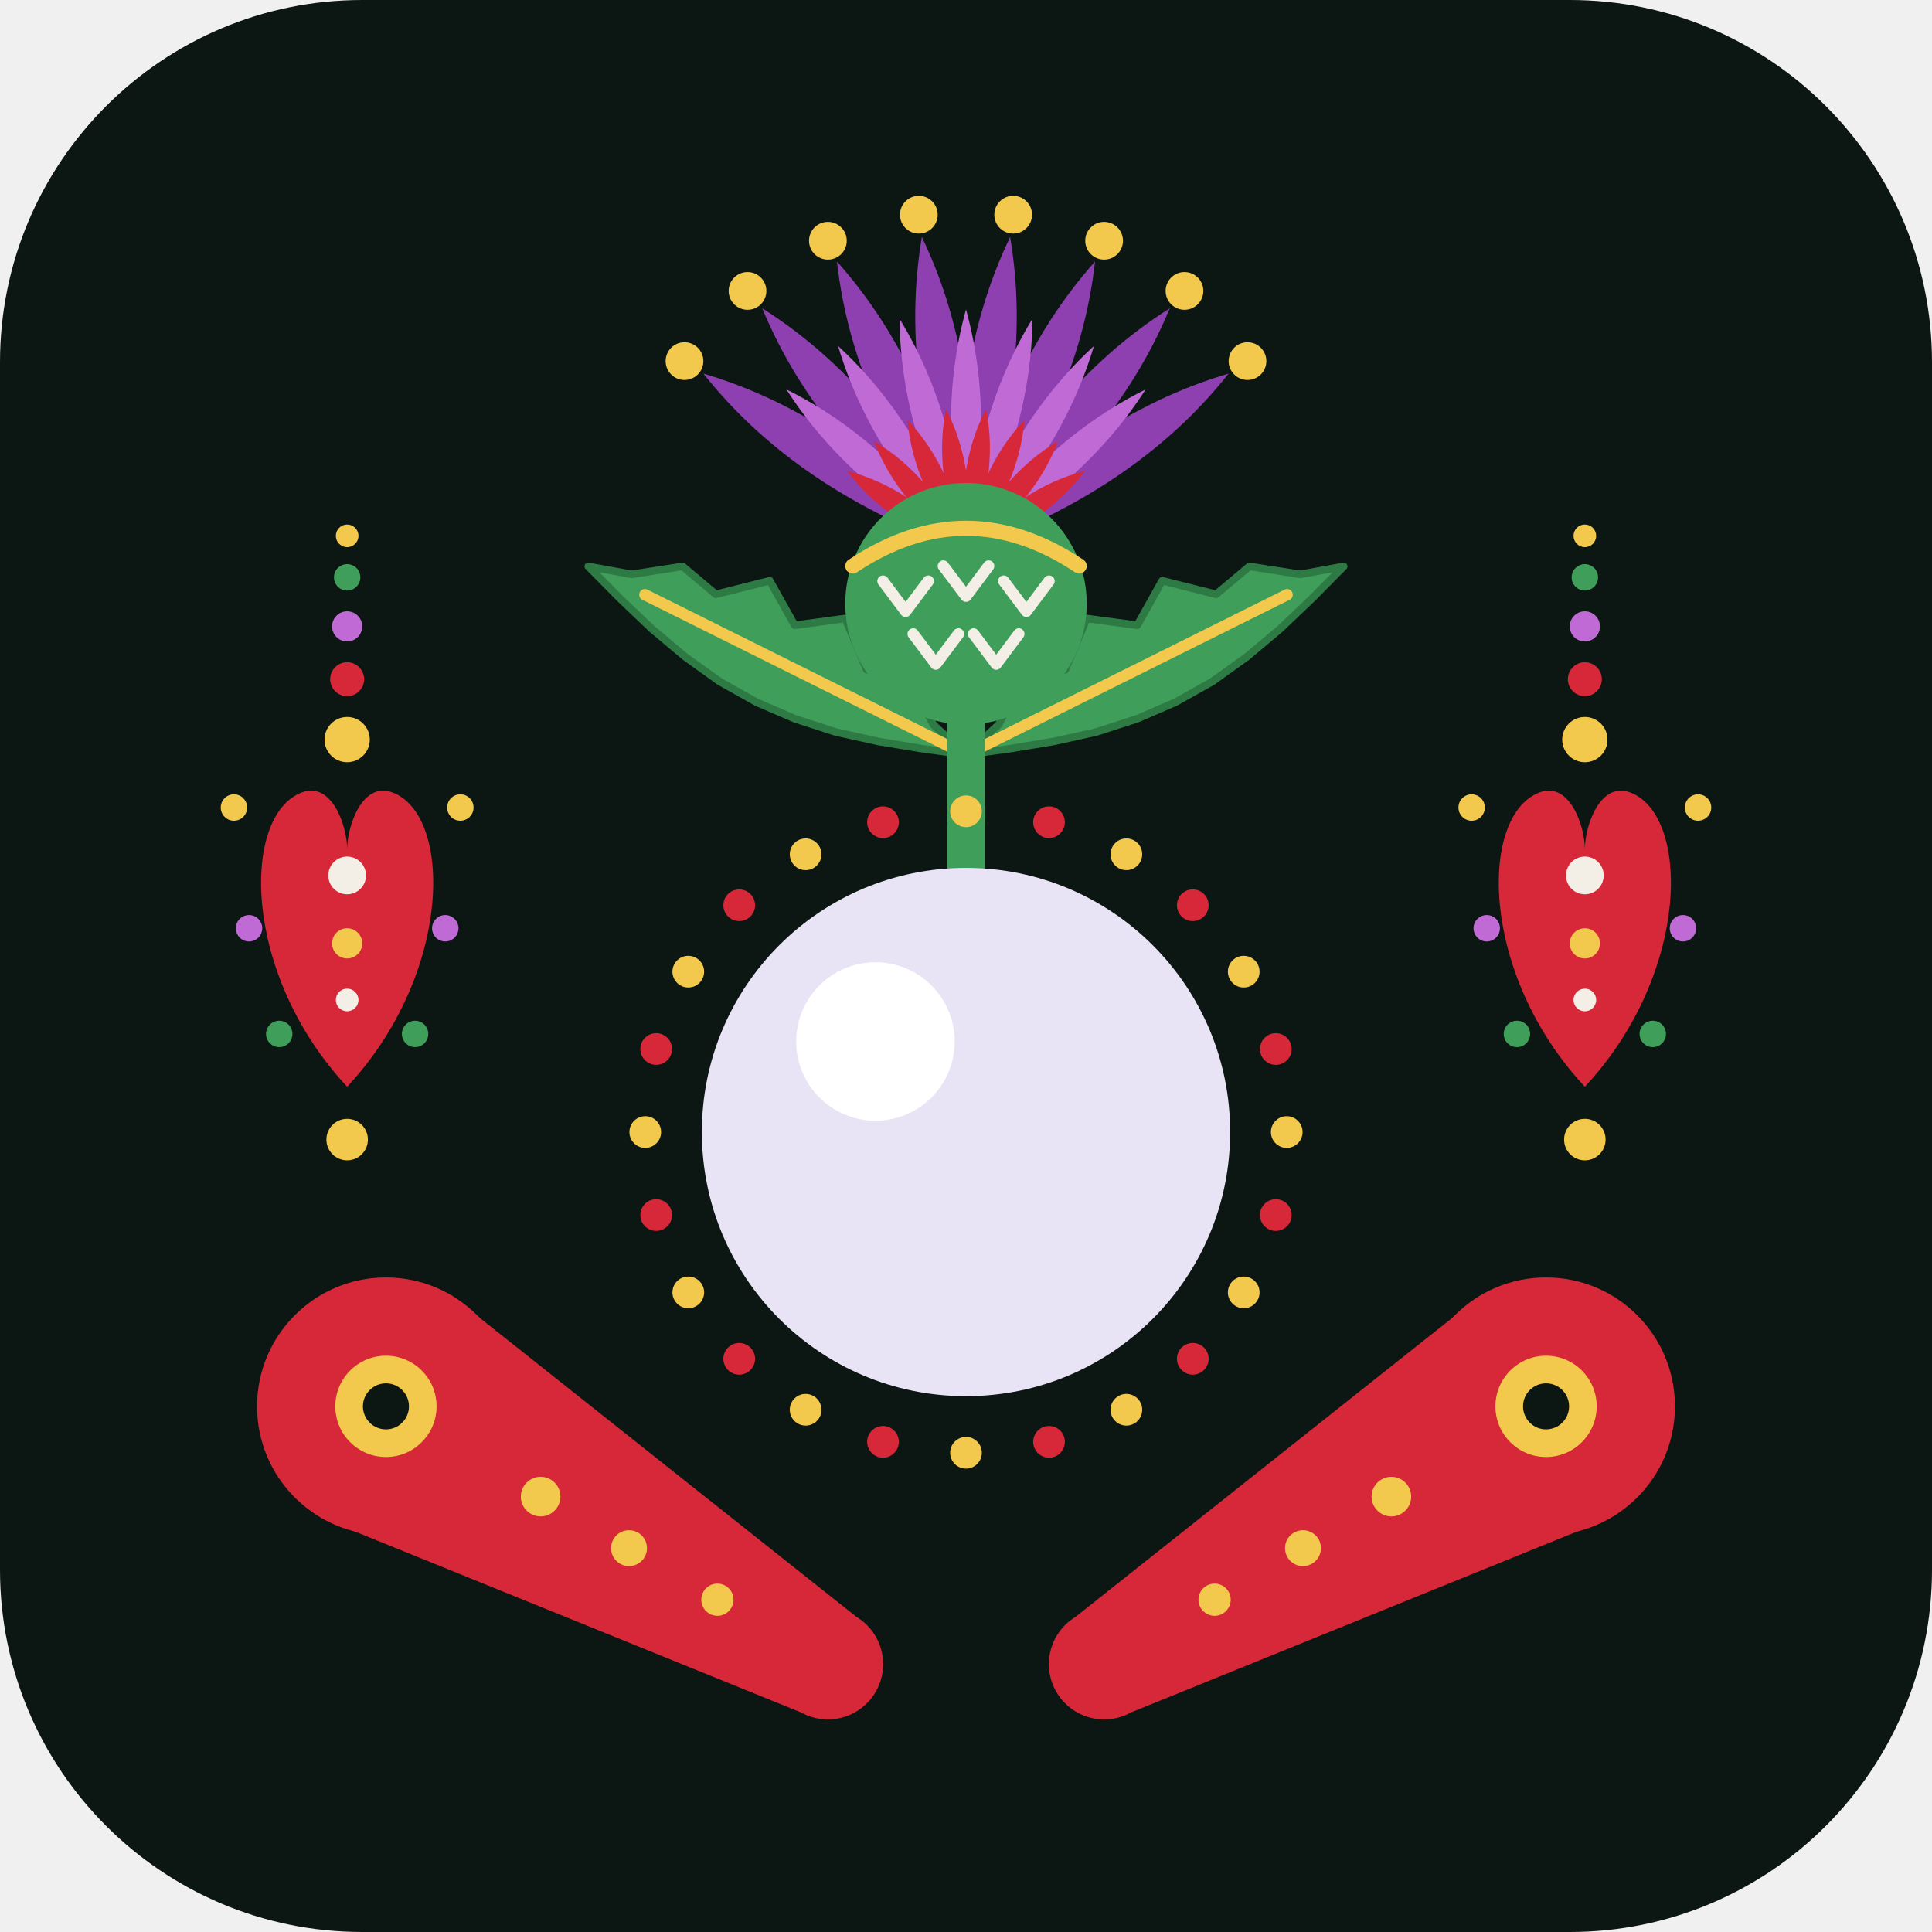
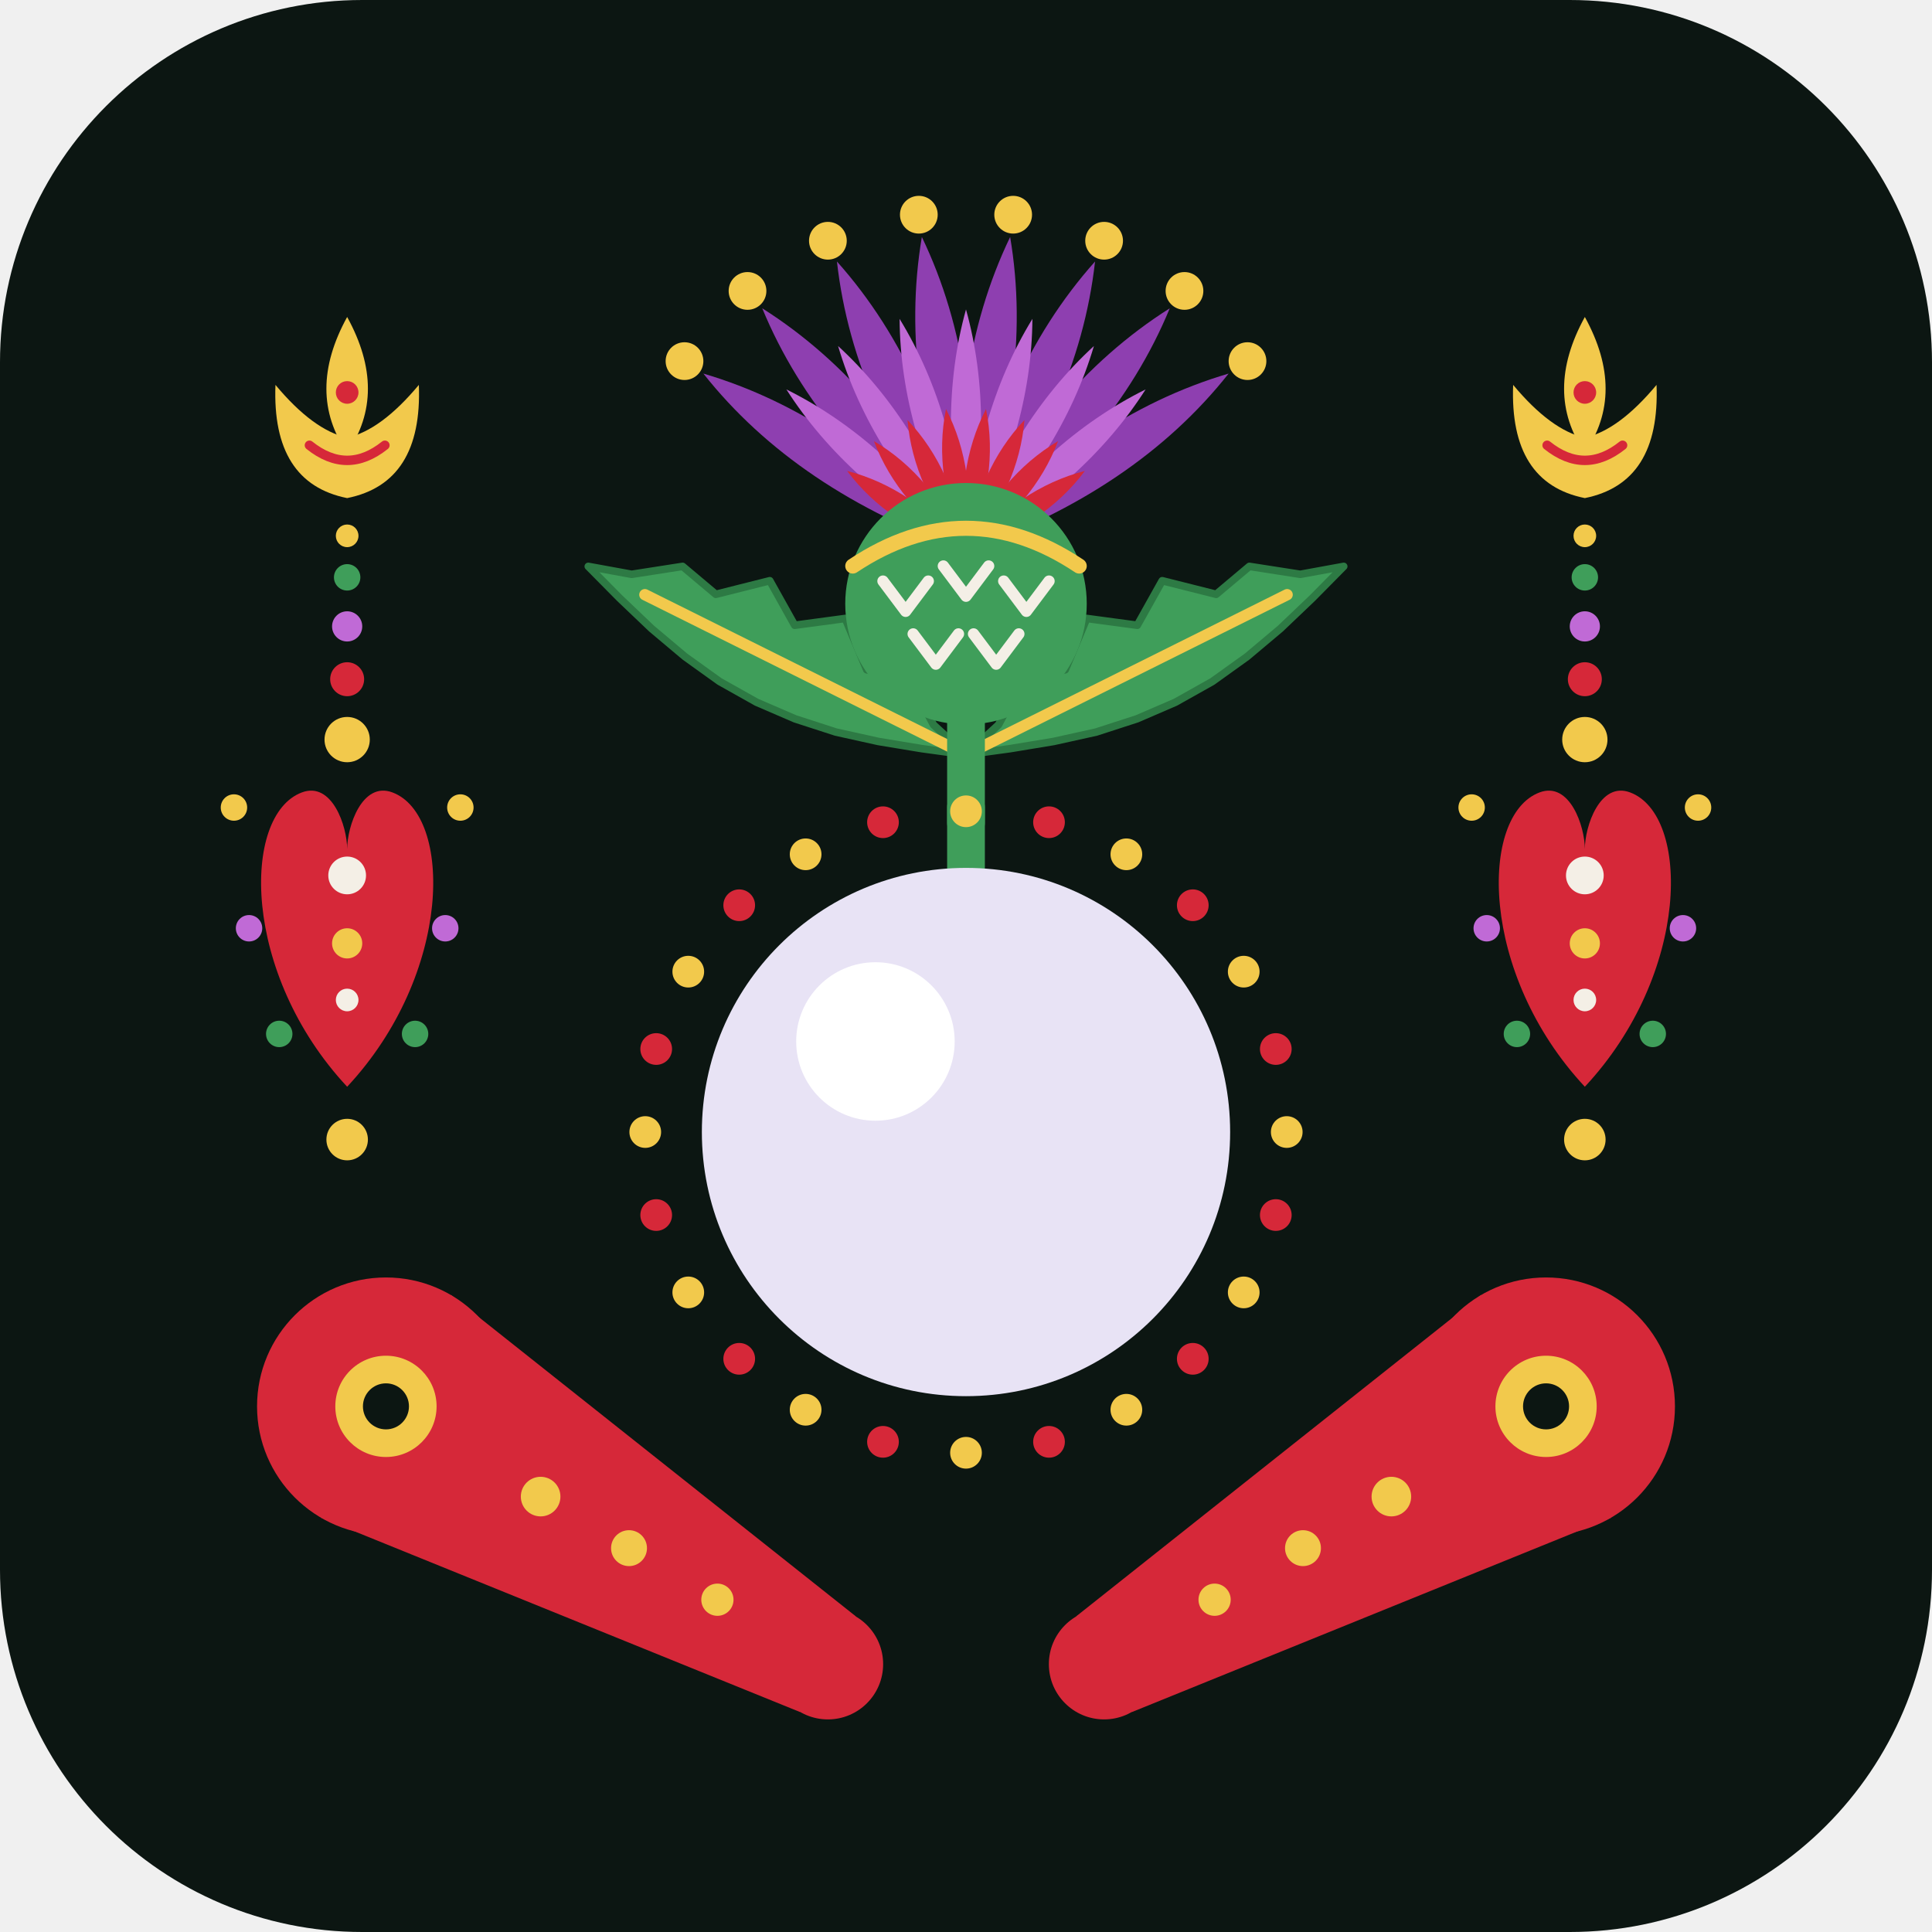
<svg xmlns="http://www.w3.org/2000/svg" viewBox="0 0 512 512">
  <rect width="512" height="512" rx="96" fill="#0c1612" />
  <g transform="translate(0 22)">
    <path d="M256.0,178.0 L264.6,170.1 L271.0,158.1 L282.3,155.5 L288.0,141.9 L301.4,143.7 L308.0,131.9 L322.3,135.5 L331.1,128.1 L344.6,130.2 L356.1,128.1 L356.1,128.1 L347.8,136.5 L339.3,144.6 L330.5,152.0 L321.3,158.6 L311.5,164.1 L301.3,168.5 L290.5,172.0 L279.2,174.5 L267.7,176.4 L256.0,178.0Z" fill="#3f9e5a" stroke="#2d7a44" stroke-width="2" stroke-linejoin="round" />
    <line x1="256" y1="178" x2="341.1" y2="135.6" stroke="#f2c94c" stroke-width="3" stroke-linecap="round" />
    <path d="M256.0,178.0 L247.4,170.1 L241.0,158.1 L229.7,155.5 L224.0,141.9 L210.6,143.7 L204.0,131.9 L189.7,135.5 L180.9,128.1 L167.4,130.2 L155.9,128.1 L155.9,128.1 L164.2,136.5 L172.7,144.6 L181.5,152.0 L190.7,158.6 L200.5,164.1 L210.7,168.5 L221.5,172.0 L232.8,174.5 L244.3,176.4 L256.0,178.0Z" fill="#3f9e5a" stroke="#2d7a44" stroke-width="2" stroke-linejoin="round" />
    <line x1="256" y1="178" x2="170.9" y2="135.6" stroke="#f2c94c" stroke-width="3" stroke-linecap="round" />
    <path d="M256,196 L256,150" stroke="#3f9e5a" stroke-width="10" stroke-linecap="round" />
    <path d="M256.0,124.0 Q224.4,88.2 186.4,77.0 Q211.0,108.1 256.0,124.0Z" fill="#8e3fb0" />
    <path d="M256.0,124.0 Q235.5,80.9 202.0,59.7 Q217.1,96.3 256.0,124.0Z" fill="#8e3fb0" />
    <path d="M256.0,124.0 Q248.2,76.9 221.8,47.3 Q226.2,86.7 256.0,124.0Z" fill="#8e3fb0" />
    <path d="M256.0,124.0 Q261.5,76.6 244.3,40.8 Q237.7,79.9 256.0,124.0Z" fill="#8e3fb0" />
    <path d="M256.0,124.0 Q274.3,79.9 267.7,40.8 Q250.5,76.6 256.0,124.0Z" fill="#8e3fb0" />
    <path d="M256.0,124.0 Q285.8,86.7 290.2,47.3 Q263.8,76.9 256.0,124.0Z" fill="#8e3fb0" />
    <path d="M256.0,124.0 Q294.9,96.3 310.0,59.7 Q276.5,80.9 256.0,124.0Z" fill="#8e3fb0" />
    <path d="M256.0,124.0 Q301.0,108.1 325.6,77.0 Q287.6,88.2 256.0,124.0Z" fill="#8e3fb0" />
    <path d="M256.0,124.0 Q235.2,94.5 208.4,81.2 Q224.5,106.4 256.0,124.0Z" fill="#c06ad6" />
    <path d="M256.0,124.0 Q244.1,89.9 222.1,69.7 Q230.6,98.4 256.0,124.0Z" fill="#c06ad6" />
    <path d="M256.0,124.0 Q254.0,88.0 238.4,62.5 Q238.6,92.4 256.0,124.0Z" fill="#c06ad6" />
    <path d="M256.0,124.0 Q264.0,88.8 256.0,60.0 Q248.0,88.8 256.0,124.0Z" fill="#c06ad6" />
    <path d="M256.0,124.0 Q273.4,92.4 273.6,62.5 Q258.0,88.0 256.0,124.0Z" fill="#c06ad6" />
    <path d="M256.0,124.0 Q281.4,98.4 289.9,69.7 Q267.9,89.9 256.0,124.0Z" fill="#c06ad6" />
    <path d="M256.0,124.0 Q287.5,106.4 303.6,81.2 Q276.8,94.5 256.0,124.0Z" fill="#c06ad6" />
    <path d="M256.0,124.0 Q242.0,107.3 224.5,102.8 Q235.3,117.3 256.0,124.0Z" fill="#d62839" />
    <path d="M256.0,124.0 Q247.2,104.1 231.6,94.9 Q238.0,111.8 256.0,124.0Z" fill="#d62839" />
    <path d="M256.0,124.0 Q253.0,102.5 240.5,89.3 Q242.0,107.3 256.0,124.0Z" fill="#d62839" />
    <path d="M256.0,124.0 Q259.0,102.5 250.7,86.4 Q247.1,104.1 256.0,124.0Z" fill="#d62839" />
    <path d="M256.0,124.0 Q264.9,104.1 261.3,86.4 Q253.0,102.5 256.0,124.0Z" fill="#d62839" />
    <path d="M256.0,124.0 Q270.0,107.3 271.5,89.3 Q259.0,102.5 256.0,124.0Z" fill="#d62839" />
    <path d="M256.0,124.0 Q274.0,111.8 280.4,94.9 Q264.8,104.1 256.0,124.0Z" fill="#d62839" />
    <path d="M256.0,124.0 Q276.7,117.3 287.5,102.8 Q270.0,107.3 256.0,124.0Z" fill="#d62839" />
    <circle cx="181.4" cy="73.7" r="5" fill="#f2c94c" />
    <circle cx="198.1" cy="55.1" r="5" fill="#f2c94c" />
    <circle cx="219.4" cy="41.8" r="5" fill="#f2c94c" />
    <circle cx="243.5" cy="34.9" r="5" fill="#f2c94c" />
    <circle cx="268.5" cy="34.9" r="5" fill="#f2c94c" />
    <circle cx="292.6" cy="41.8" r="5" fill="#f2c94c" />
    <circle cx="313.9" cy="55.1" r="5" fill="#f2c94c" />
    <circle cx="330.6" cy="73.7" r="5" fill="#f2c94c" />
    <ellipse cx="256" cy="138" rx="32" ry="32" fill="#3f9e5a" />
    <path d="M226,128 Q256,108 286,128" fill="none" stroke="#f2c94c" stroke-width="4" stroke-linecap="round" />
    <path d="M234,132 L240,140 L246,132" fill="none" stroke="#f4efe6" stroke-width="3" stroke-linecap="round" stroke-linejoin="round" />
    <path d="M250,128 L256,136 L262,128" fill="none" stroke="#f4efe6" stroke-width="3" stroke-linecap="round" stroke-linejoin="round" />
    <path d="M266,132 L272,140 L278,132" fill="none" stroke="#f4efe6" stroke-width="3" stroke-linecap="round" stroke-linejoin="round" />
    <path d="M242,146 L248,154 L254,146" fill="none" stroke="#f4efe6" stroke-width="3" stroke-linecap="round" stroke-linejoin="round" />
    <path d="M258,146 L264,154 L270,146" fill="none" stroke="#f4efe6" stroke-width="3" stroke-linecap="round" stroke-linejoin="round" />
  </g>
  <path d="M256,214 L256,236" stroke="#3f9e5a" stroke-width="10" stroke-linecap="round" />
  <circle cx="341.0" cy="300.0" r="4.2" fill="#f2c94c" />
  <circle cx="338.1" cy="322.0" r="4.2" fill="#d62839" />
  <circle cx="329.6" cy="342.5" r="4.2" fill="#f2c94c" />
  <circle cx="316.1" cy="360.1" r="4.2" fill="#d62839" />
  <circle cx="298.5" cy="373.6" r="4.2" fill="#f2c94c" />
  <circle cx="278.0" cy="382.1" r="4.2" fill="#d62839" />
  <circle cx="256.0" cy="385.0" r="4.2" fill="#f2c94c" />
  <circle cx="234.0" cy="382.1" r="4.2" fill="#d62839" />
  <circle cx="213.5" cy="373.6" r="4.2" fill="#f2c94c" />
  <circle cx="195.9" cy="360.1" r="4.2" fill="#d62839" />
  <circle cx="182.4" cy="342.5" r="4.2" fill="#f2c94c" />
  <circle cx="173.9" cy="322.0" r="4.2" fill="#d62839" />
  <circle cx="171.0" cy="300.0" r="4.2" fill="#f2c94c" />
  <circle cx="173.9" cy="278.0" r="4.2" fill="#d62839" />
  <circle cx="182.4" cy="257.5" r="4.2" fill="#f2c94c" />
  <circle cx="195.9" cy="239.9" r="4.2" fill="#d62839" />
  <circle cx="213.5" cy="226.4" r="4.2" fill="#f2c94c" />
  <circle cx="234.0" cy="217.9" r="4.2" fill="#d62839" />
  <circle cx="256.0" cy="215.0" r="4.2" fill="#f2c94c" />
  <circle cx="278.0" cy="217.9" r="4.2" fill="#d62839" />
  <circle cx="298.5" cy="226.4" r="4.2" fill="#f2c94c" />
  <circle cx="316.1" cy="239.9" r="4.2" fill="#d62839" />
  <circle cx="329.6" cy="257.5" r="4.2" fill="#f2c94c" />
  <circle cx="338.1" cy="278.0" r="4.2" fill="#d62839" />
  <circle cx="256" cy="300" r="70" fill="#e8e3f5" />
  <circle cx="232" cy="276" r="21" fill="#ffffff" />
  <path transform="translate(420,258) scale(2.0,3.0)" d="M0,10 C-14,0 -14,-14 -6,-16 C-2,-17 0,-13 0,-11 C0,-13 2,-17 6,-16 C14,-14 14,0 0,10Z" fill="#d62839" />
  <circle cx="420" cy="232" r="5" fill="#f4efe6" />
  <circle cx="420" cy="250" r="4" fill="#f2c94c" />
  <circle cx="420" cy="265" r="3" fill="#f4efe6" />
+   <path d="M420,120 Q409,104 420,84 Q431,104 420,120Z" fill="#f2c94c" />
+   <path d="M401,102 Q400,128 420,132 Q440,128 439,102 Q429,114 420,116 Q411,114 401,102Z" fill="#f2c94c" />
+   <path d="M410,118 Q420,126 430,118" fill="none" stroke="#d62839" stroke-width="2.5" stroke-linecap="round" />
+   <circle cx="420" cy="104" r="3" fill="#d62839" />
  <circle cx="420" cy="196" r="6" fill="#f2c94c" />
  <circle cx="420" cy="180" r="4.5" fill="#d62839" />
  <circle cx="420" cy="166" r="4" fill="#c06ad6" />
  <circle cx="420" cy="153" r="3.5" fill="#3f9e5a" />
  <circle cx="420" cy="142" r="3" fill="#f2c94c" />
  <circle cx="420" cy="302" r="5.5" fill="#f2c94c" />
  <circle cx="390" cy="214" r="3.5" fill="#f2c94c" />
  <circle cx="450" cy="214" r="3.5" fill="#f2c94c" />
  <circle cx="394" cy="246" r="3.5" fill="#c06ad6" />
  <circle cx="446" cy="246" r="3.5" fill="#c06ad6" />
  <circle cx="402" cy="274" r="3.5" fill="#3f9e5a" />
  <circle cx="438" cy="274" r="3.5" fill="#3f9e5a" />
  <path transform="translate(92,258) scale(2.0,3.0)" d="M0,10 C-14,0 -14,-14 -6,-16 C-2,-17 0,-13 0,-11 C0,-13 2,-17 6,-16 C14,-14 14,0 0,10Z" fill="#d62839" />
  <circle cx="92" cy="232" r="5" fill="#f4efe6" />
  <circle cx="92" cy="250" r="4" fill="#f2c94c" />
  <circle cx="92" cy="265" r="3" fill="#f4efe6" />
+   <path d="M92,120 Q81,104 92,84 Q103,104 92,120Z" fill="#f2c94c" />
+   <path d="M73,102 Q72,128 92,132 Q112,128 111,102 Q101,114 92,116 Q83,114 73,102Z" fill="#f2c94c" />
+   <path d="M82,118 Q92,126 102,118" fill="none" stroke="#d62839" stroke-width="2.5" stroke-linecap="round" />
+   <circle cx="92" cy="104" r="3" fill="#d62839" />
  <circle cx="92" cy="196" r="6" fill="#f2c94c" />
  <circle cx="92" cy="180" r="4.5" fill="#d62839" />
  <circle cx="92" cy="166" r="4" fill="#c06ad6" />
  <circle cx="92" cy="153" r="3.5" fill="#3f9e5a" />
  <circle cx="92" cy="142" r="3" fill="#f2c94c" />
  <circle cx="92" cy="302" r="5.5" fill="#f2c94c" />
  <circle cx="62" cy="214" r="3.5" fill="#f2c94c" />
  <circle cx="122" cy="214" r="3.5" fill="#f2c94c" />
  <circle cx="66" cy="246" r="3.5" fill="#c06ad6" />
  <circle cx="118" cy="246" r="3.5" fill="#c06ad6" />
  <circle cx="74" cy="274" r="3.5" fill="#3f9e5a" />
  <circle cx="110" cy="274" r="3.5" fill="#3f9e5a" />
  <g transform="translate(256 391) scale(1.22) translate(-256 -405)">
    <g fill="#d62839">
      <circle cx="130" cy="390" r="28" />
      <circle cx="226" cy="446" r="12" />
      <polygon points="144.1,365.8 232.05,435.6 219.95,456.4 115.9,414.2" />
      <circle cx="382" cy="390" r="28" />
      <circle cx="286" cy="446" r="12" />
      <polygon points="367.9,365.8 279.95,435.6 292.05,456.4 396.1,414.2" />
    </g>
    <circle cx="163.6" cy="409.6" r="4.3" fill="#f2c94c" />
    <circle cx="182.8" cy="420.8" r="3.9" fill="#f2c94c" />
    <circle cx="202.0" cy="432.0" r="3.5" fill="#f2c94c" />
    <circle cx="348.4" cy="409.6" r="4.3" fill="#f2c94c" />
    <circle cx="329.2" cy="420.8" r="3.9" fill="#f2c94c" />
    <circle cx="310.0" cy="432.0" r="3.5" fill="#f2c94c" />
    <circle cx="130" cy="390" r="11" fill="#f2c94c" />
    <circle cx="130" cy="390" r="5" fill="#0c1612" />
    <circle cx="382" cy="390" r="11" fill="#f2c94c" />
    <circle cx="382" cy="390" r="5" fill="#0c1612" />
  </g>
</svg>
